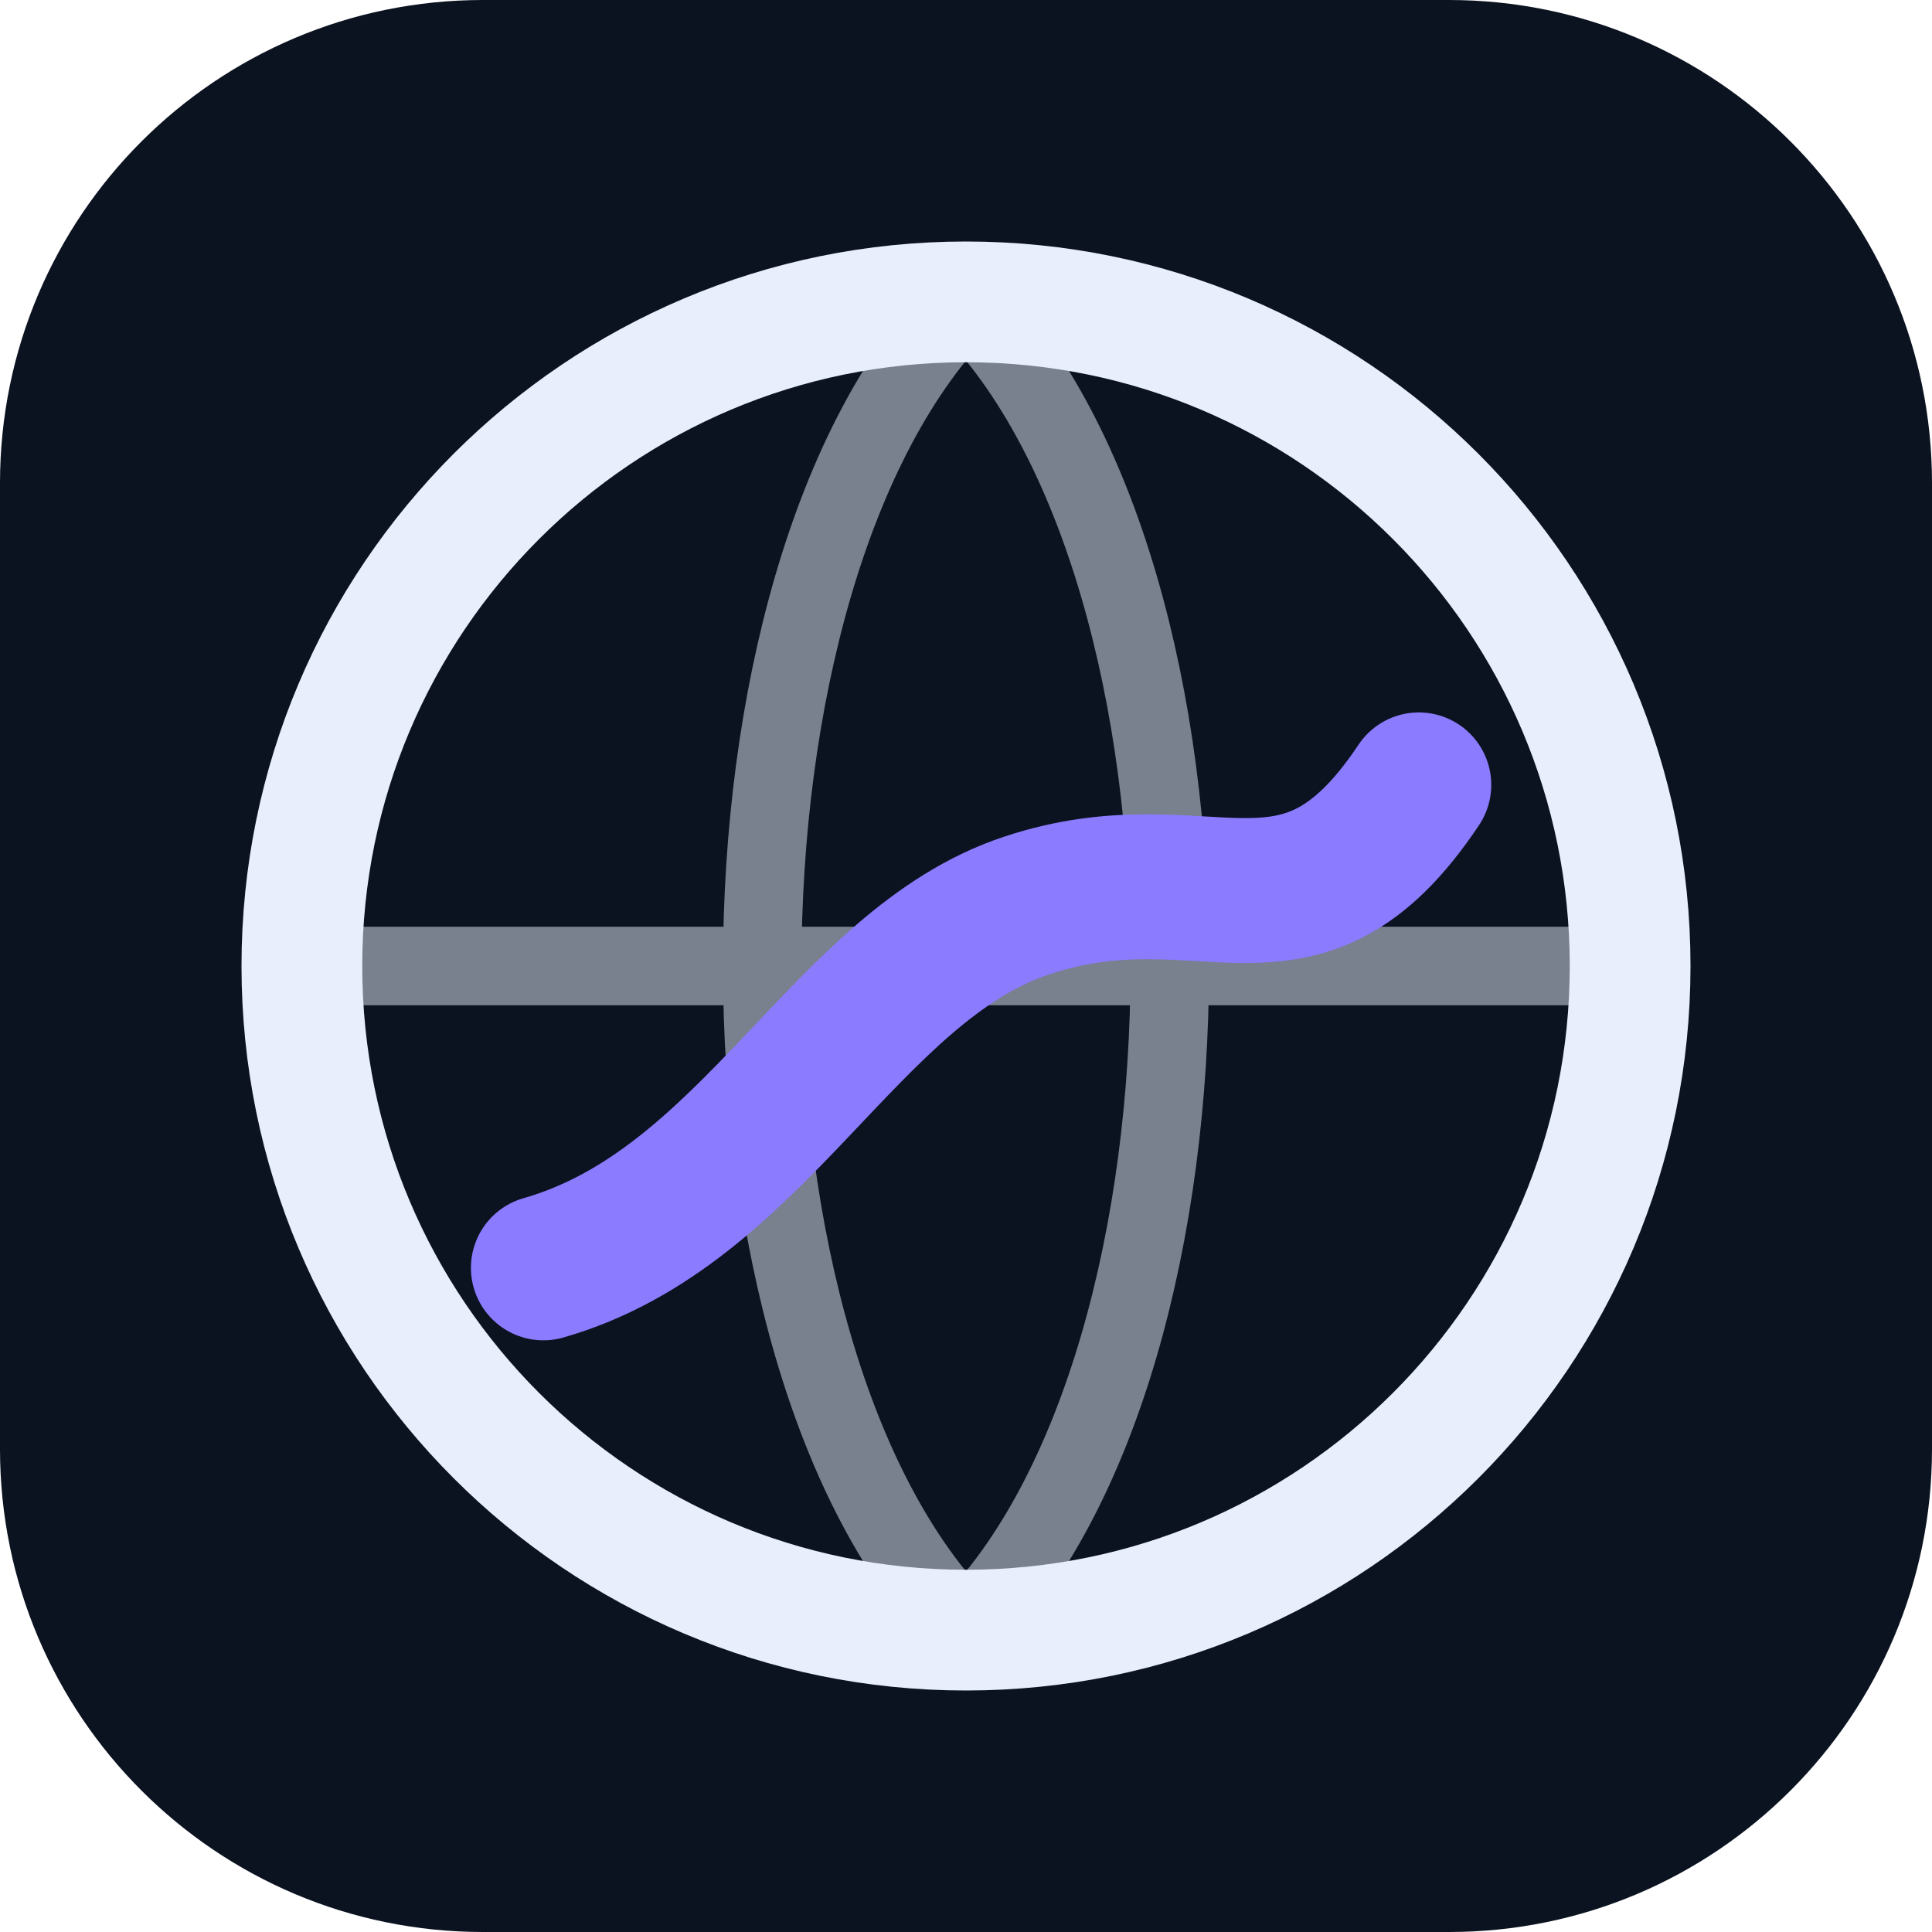
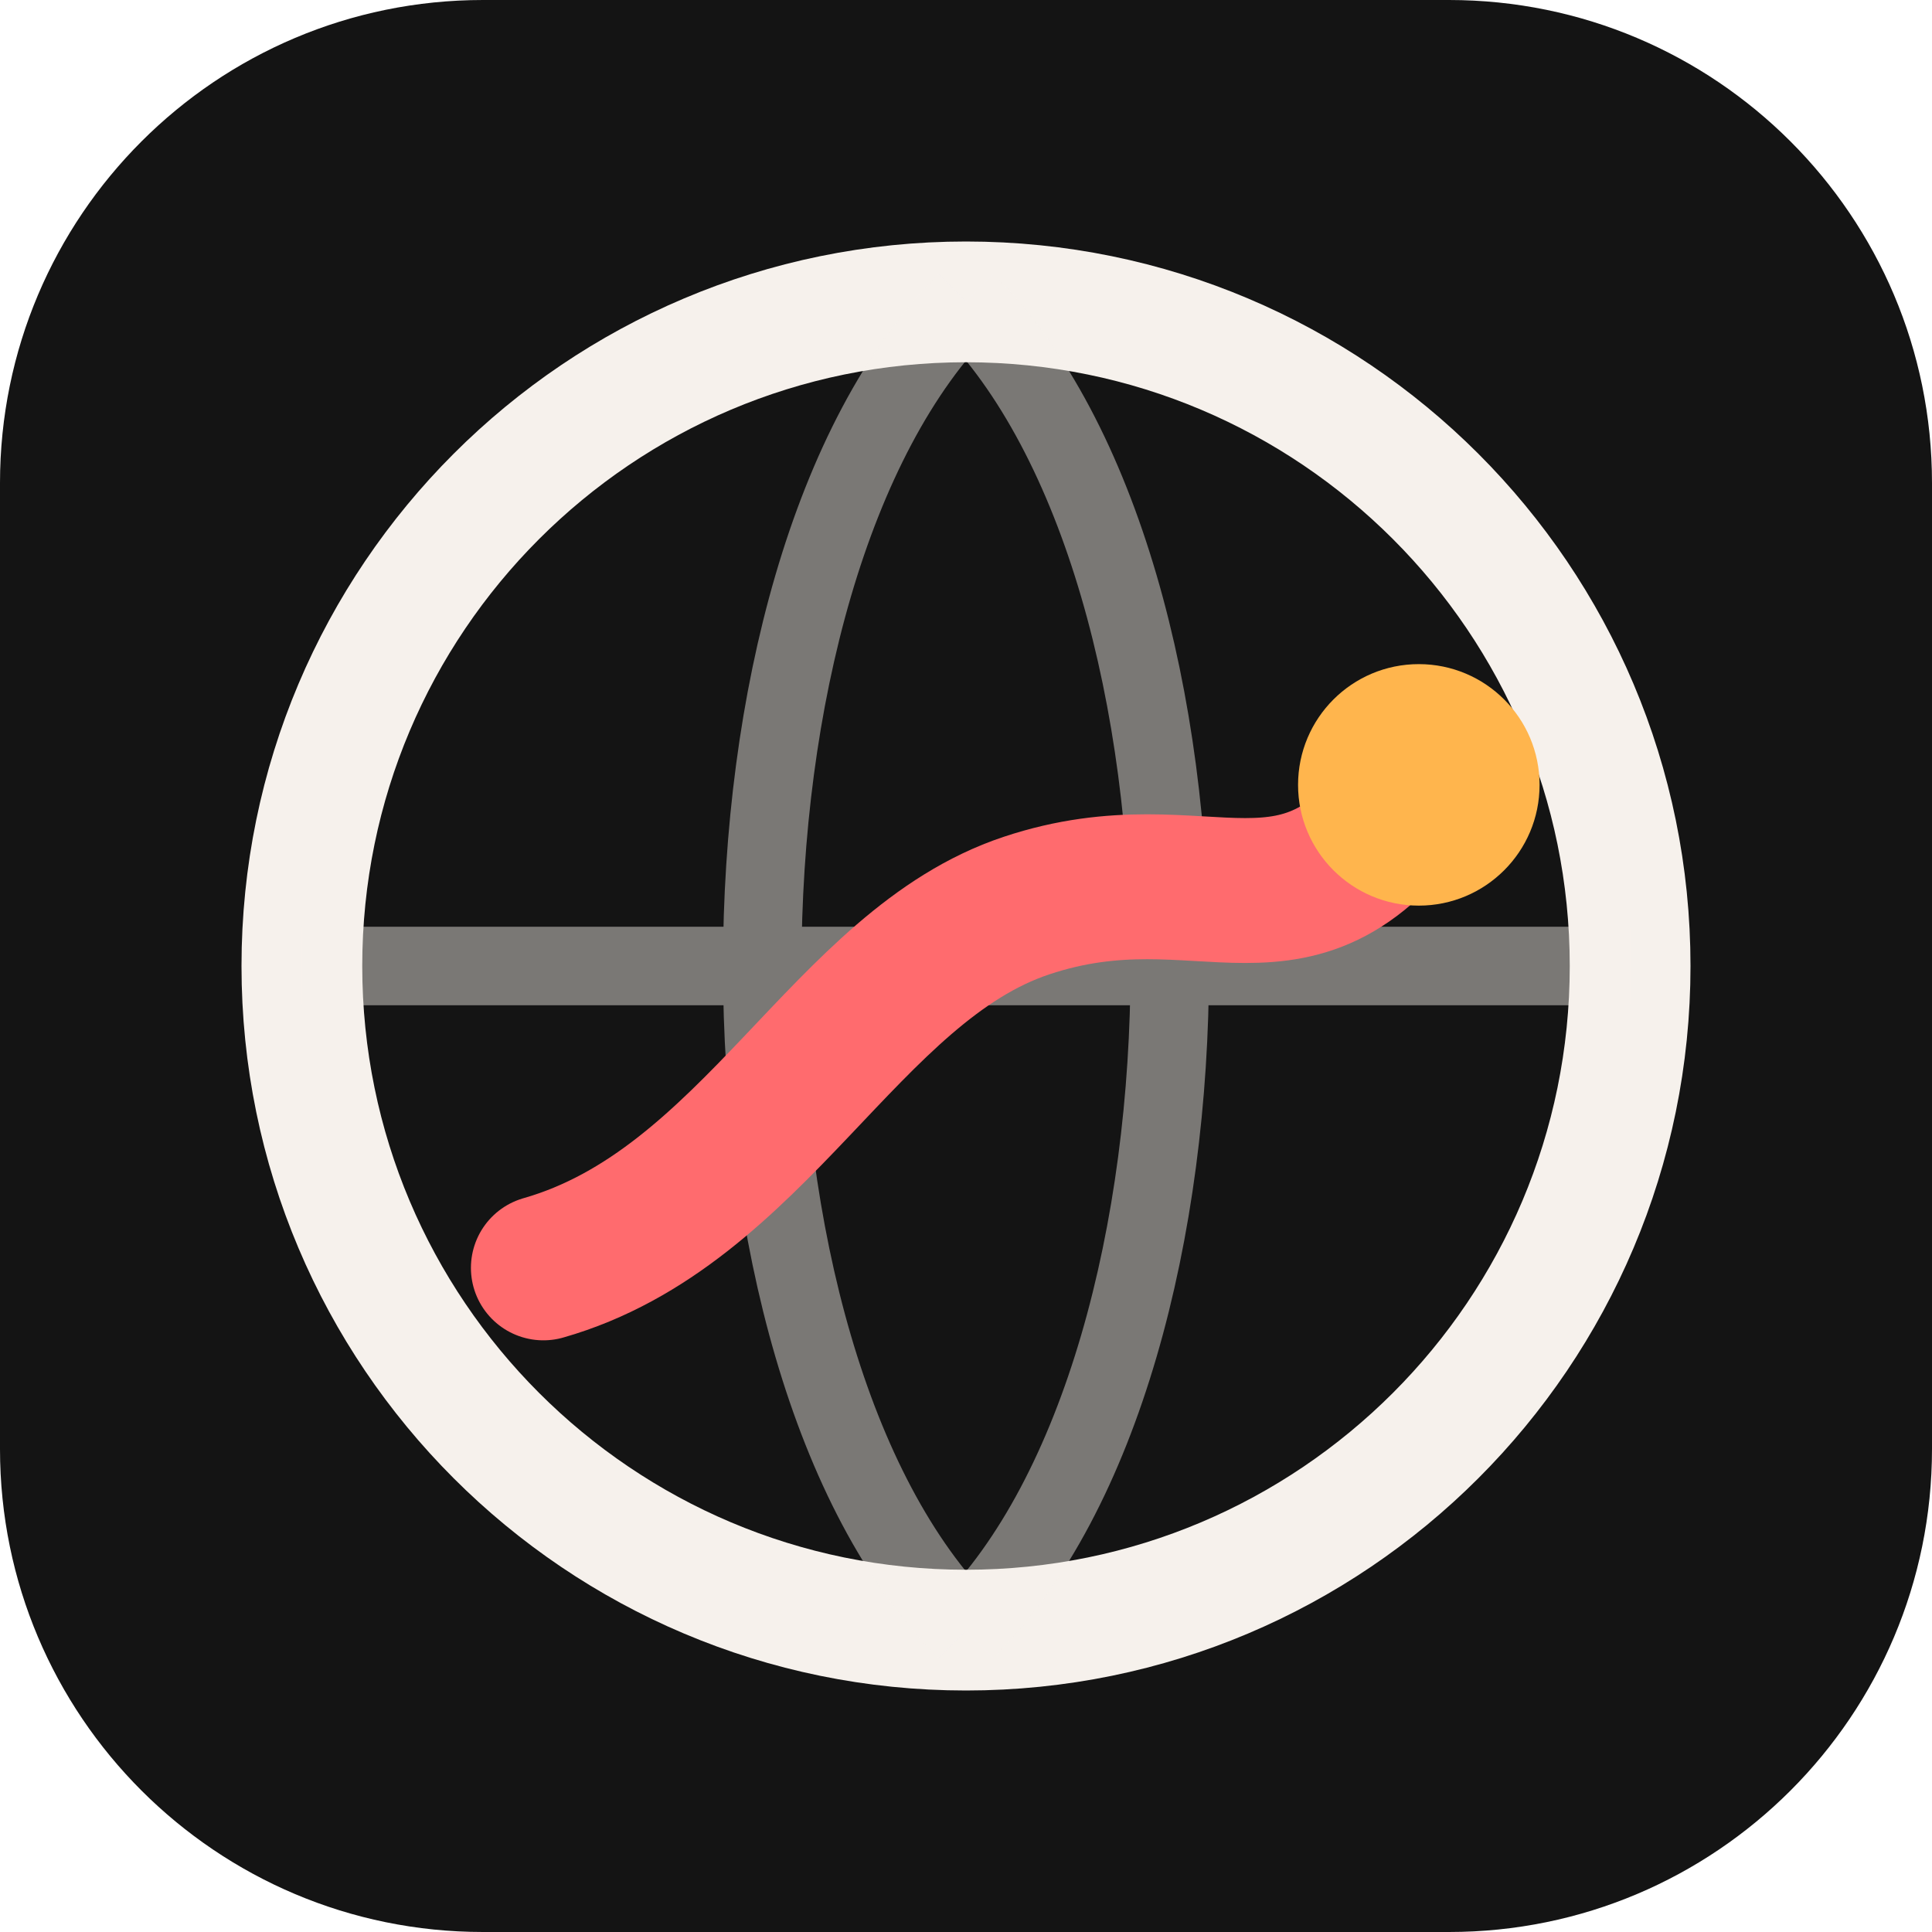
<svg xmlns="http://www.w3.org/2000/svg" viewBox="0 0 32 32">
-   <rect width="32" height="32" rx="8" fill="#0b1220" />
-   <circle cx="16" cy="16" r="11" fill="none" stroke="#e8eefc" stroke-width="2" />
-   <path d="M5 16h22M16 5c-4.5 4.5-4.5 17.5 0 22M16 5c4.5 4.5 4.5 17.5 0 22" fill="none" stroke="#e8eefc" stroke-width="1.3" opacity=".5" />
-   <path d="M9 21c3.5-1 5-5 8-6s4.5 1 6.5-2" fill="none" stroke="#8b7bff" stroke-width="2.4" stroke-linecap="round" />
+   <rect width="32" height="32" rx="8" fill="#141414" />
+   <circle cx="16" cy="16" r="11" fill="none" stroke="#f6f1ec" stroke-width="2" />
+   <path d="M5 16h22M16 5c-4.5 4.5-4.5 17.5 0 22M16 5c4.5 4.5 4.5 17.5 0 22" fill="none" stroke="#f6f1ec" stroke-width="1.3" opacity=".45" />
+   <path d="M9 21c3.5-1 5-5 8-6s4.5 1 6.5-2" fill="none" stroke="#ff6b6e" stroke-width="2.4" stroke-linecap="round" />
+   <circle cx="23.5" cy="13" r="2" fill="#ffb54d" />
</svg>
